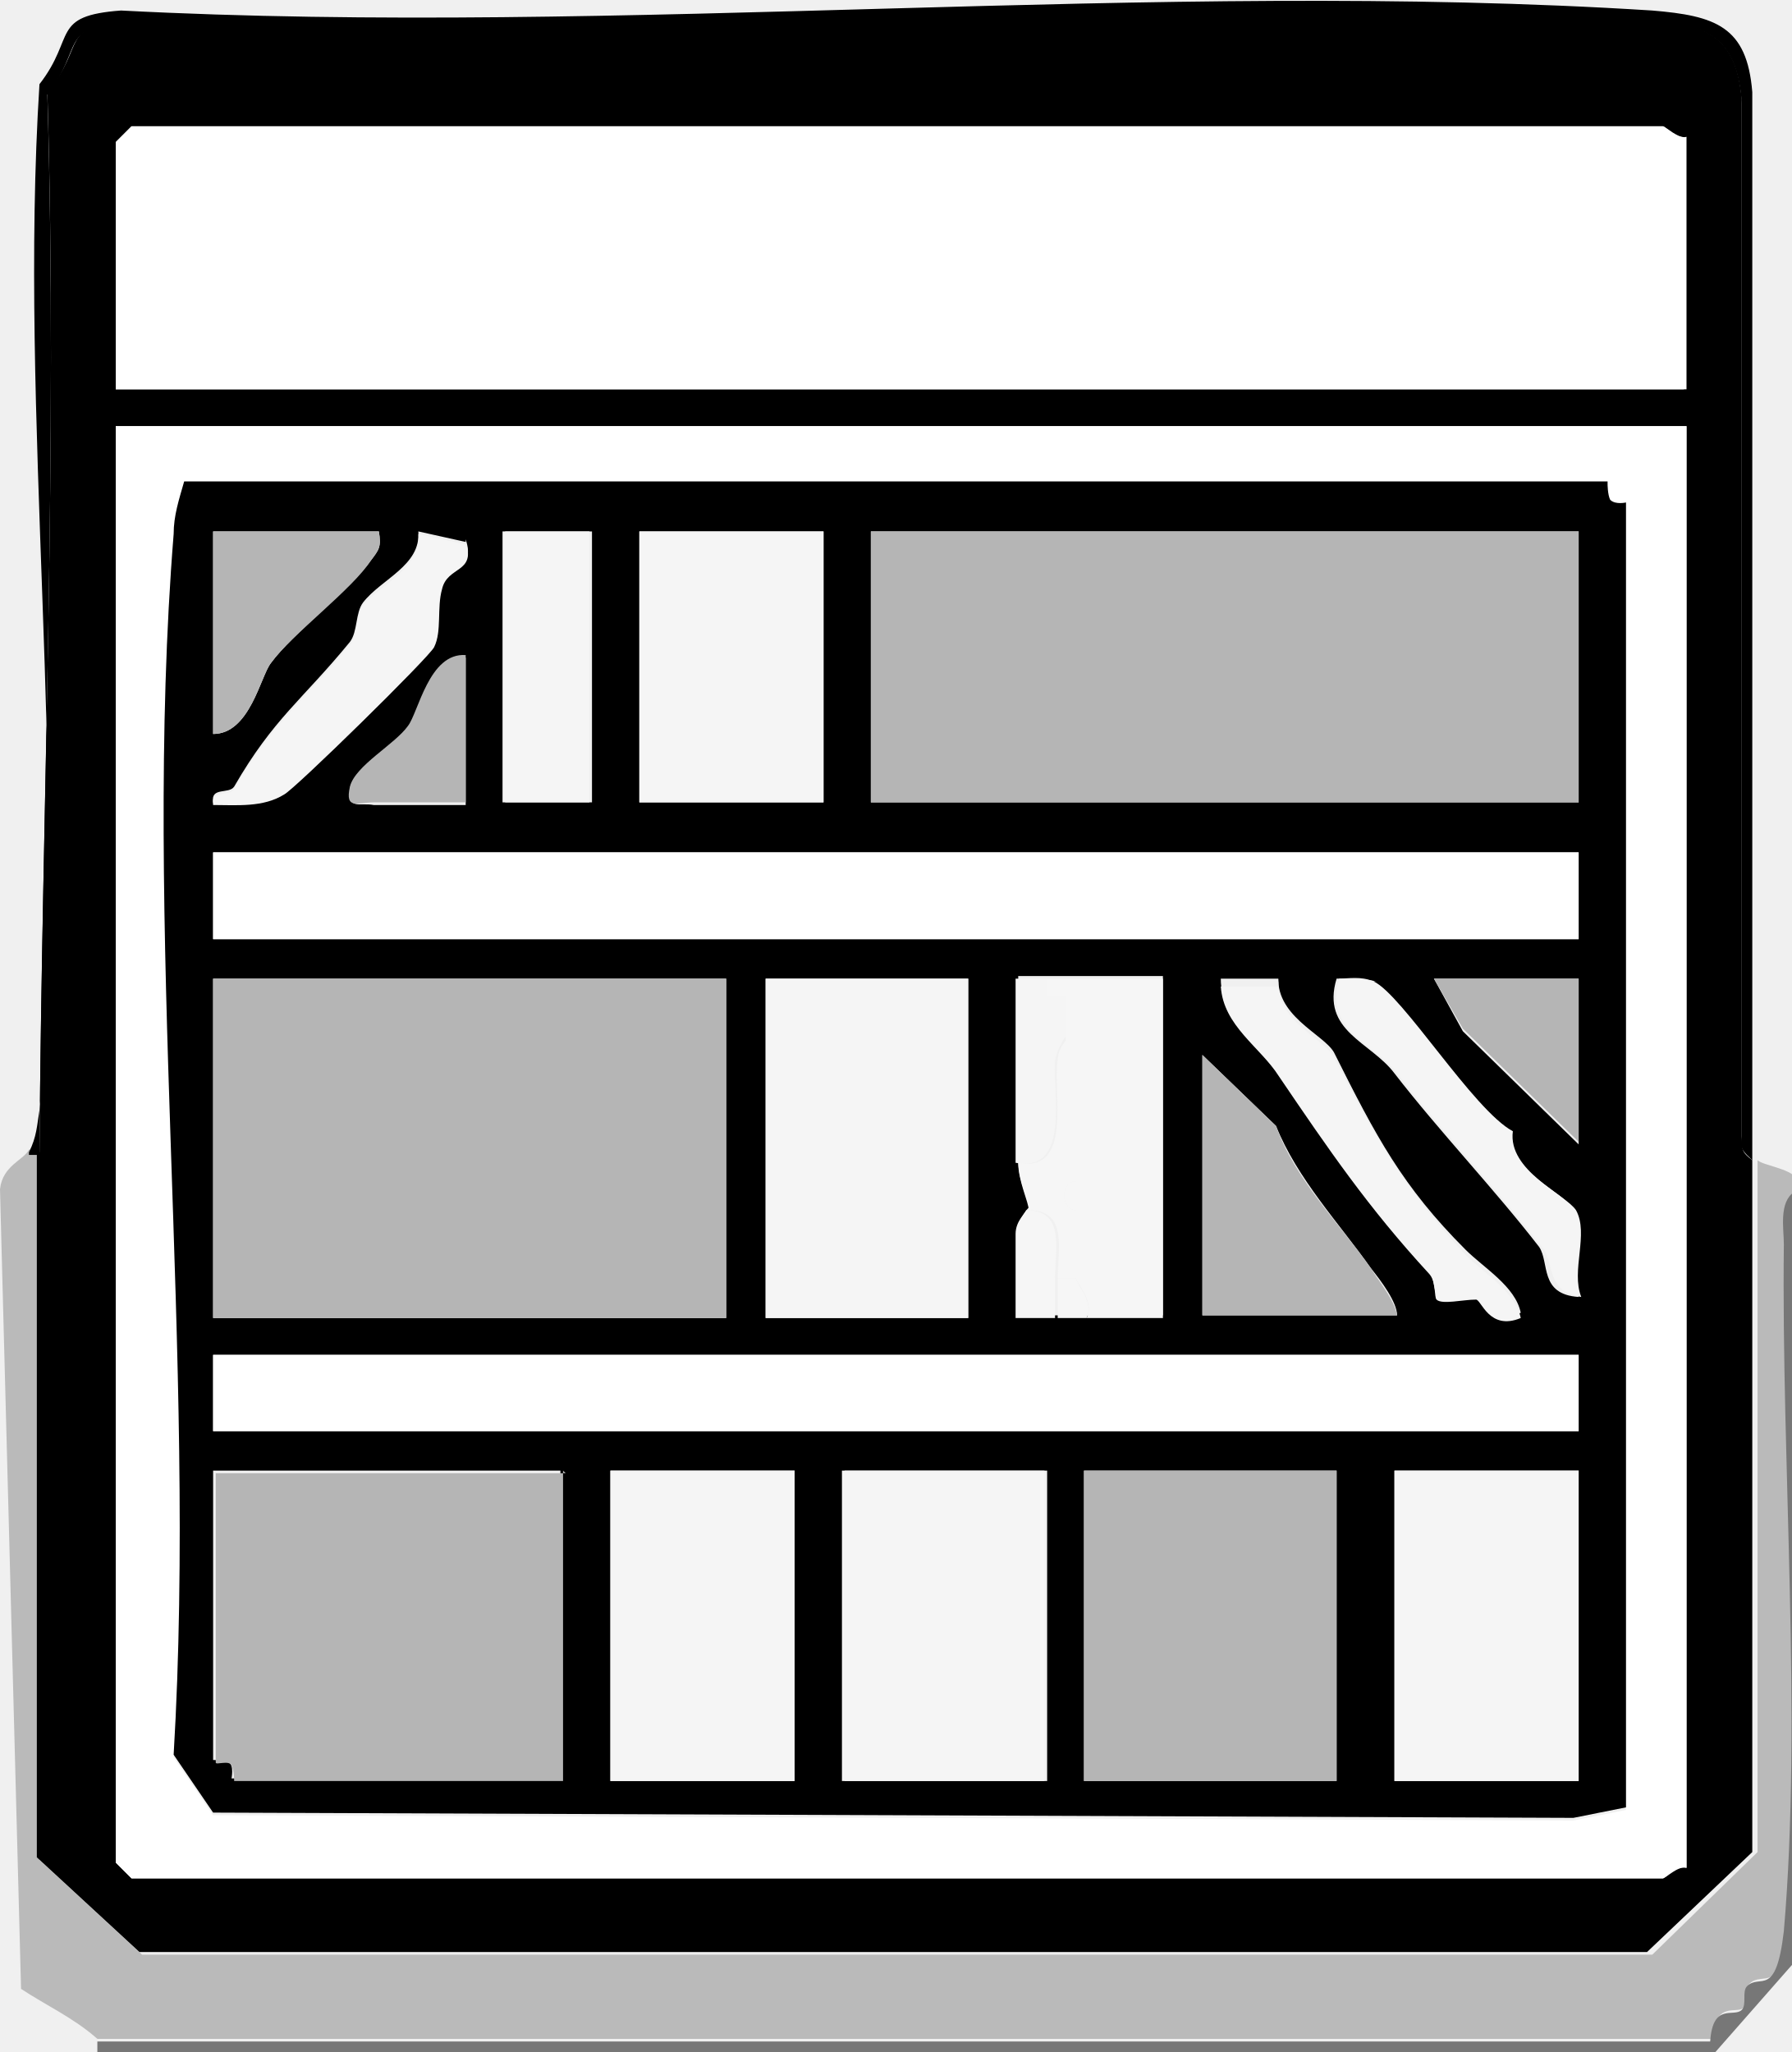
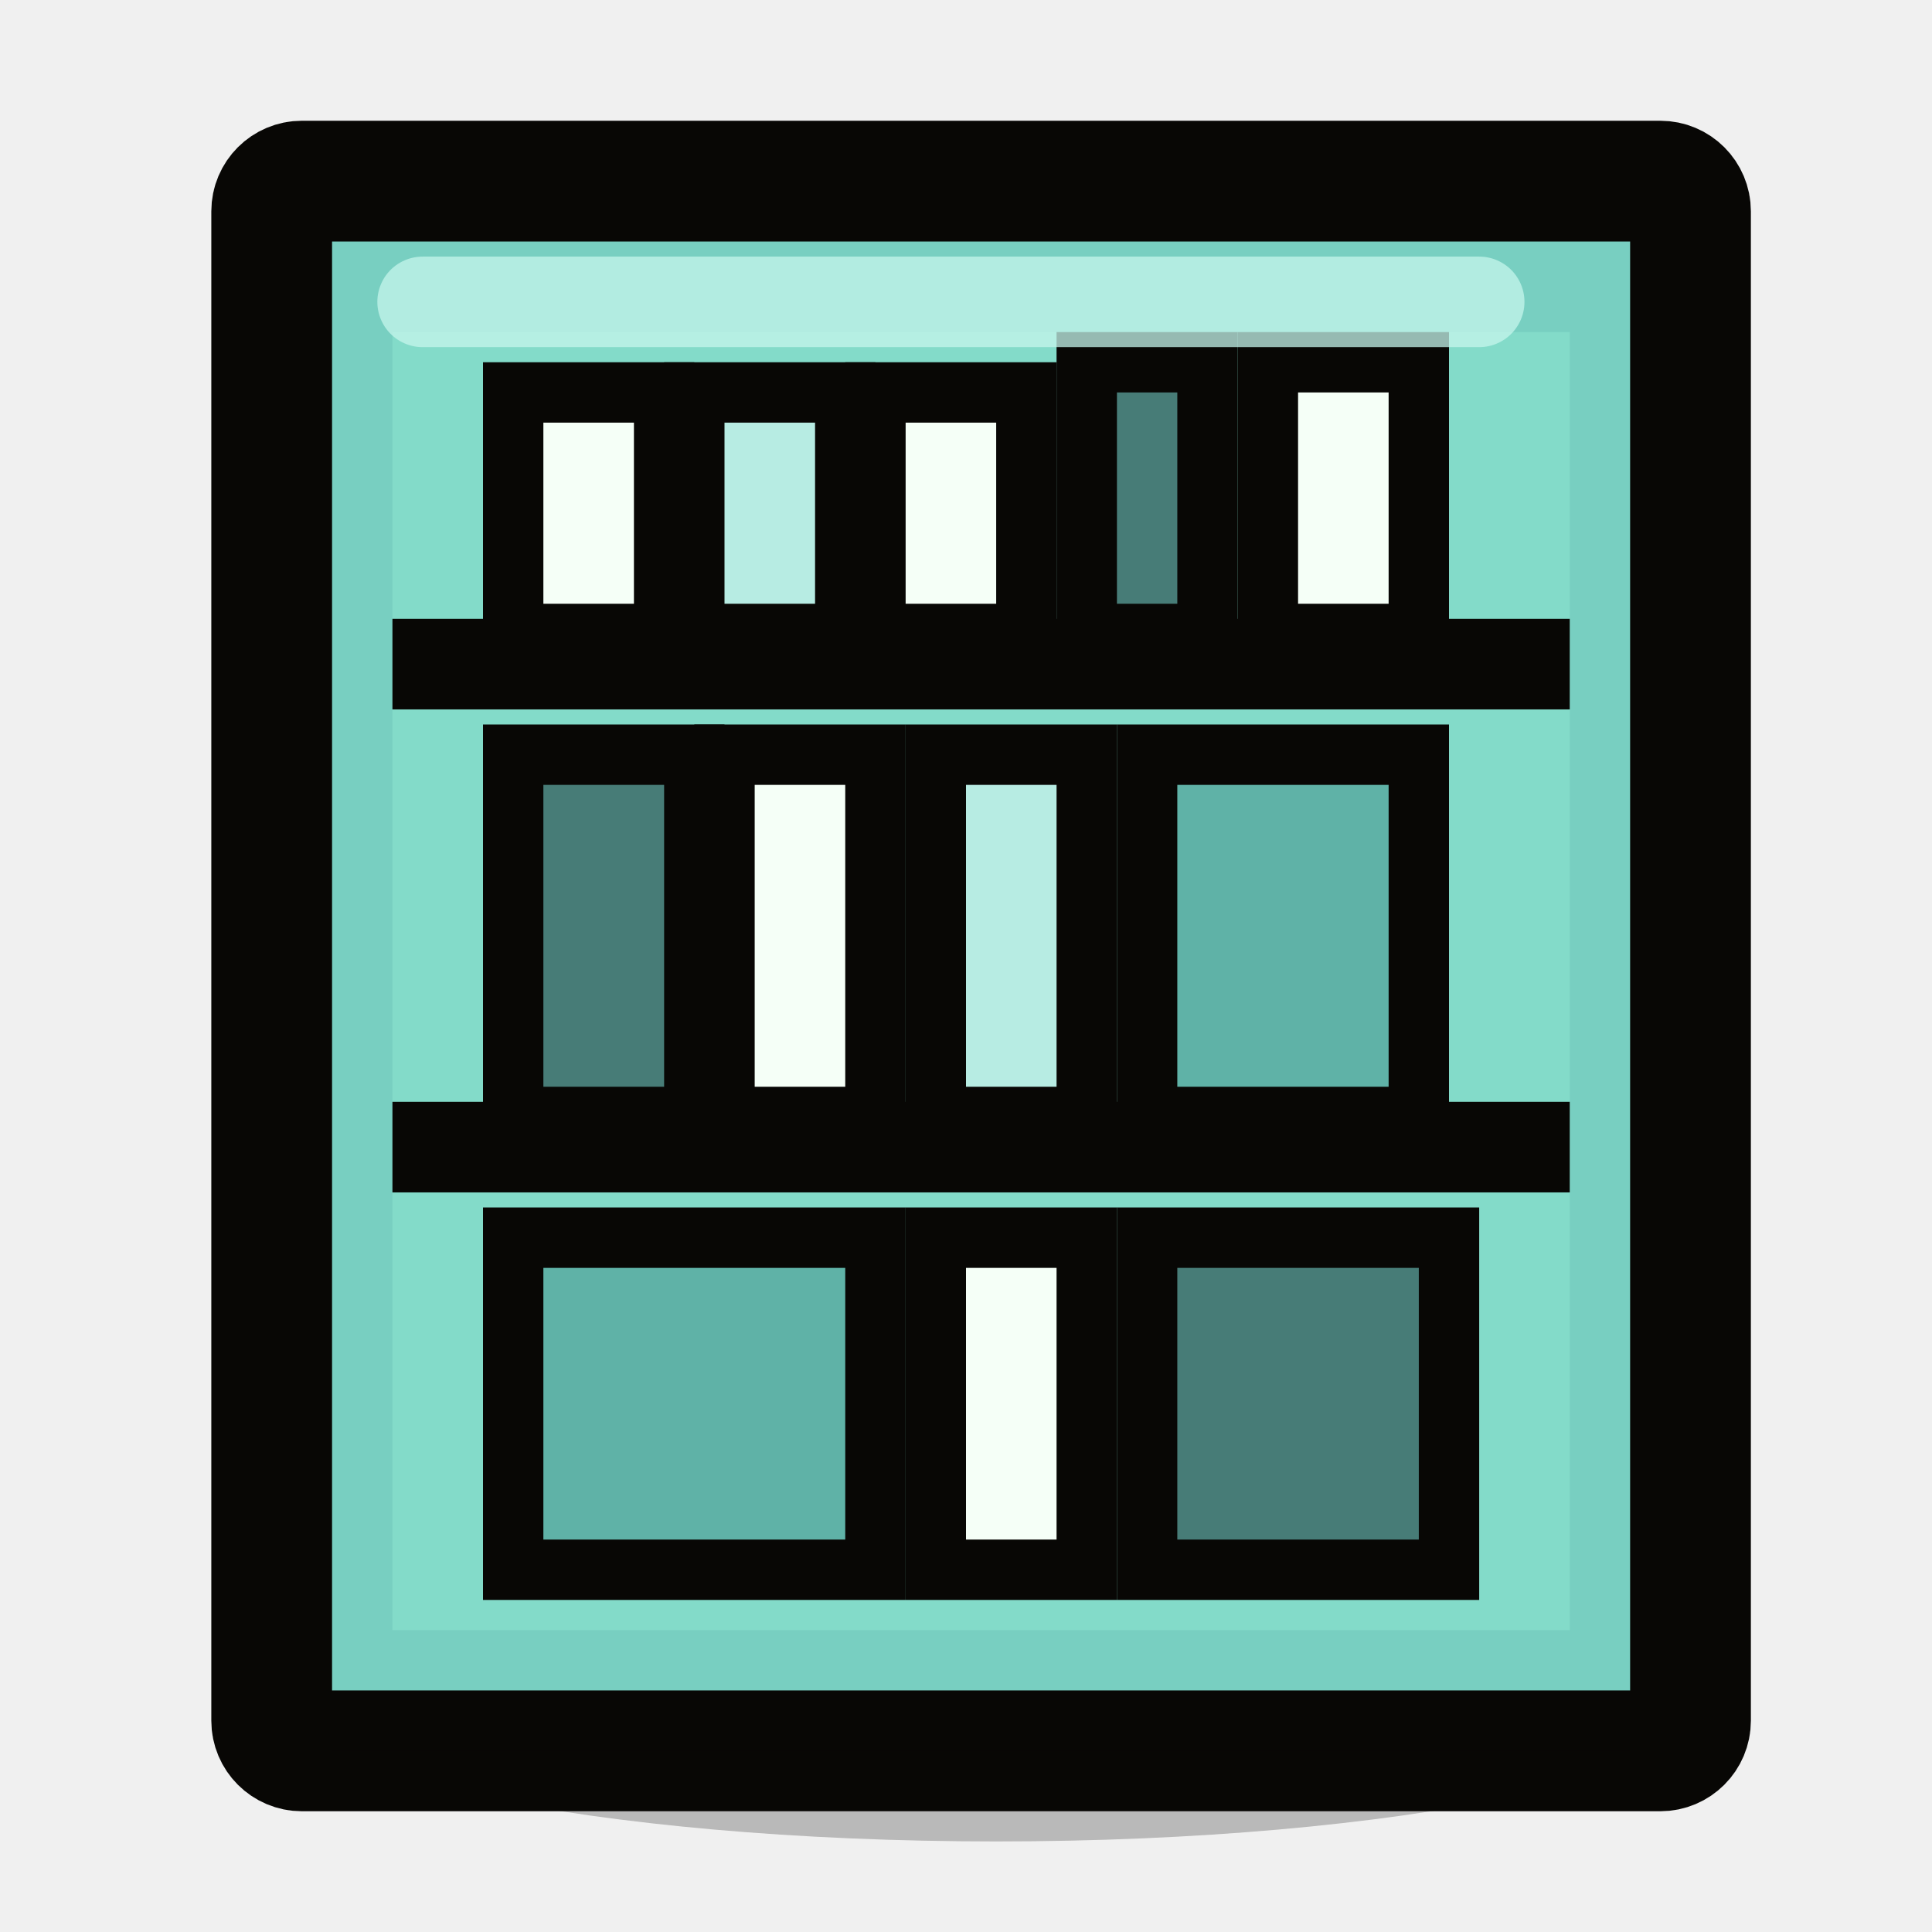
- <svg xmlns="http://www.w3.org/2000/svg" id="a" width="68.1" height="78" version="1.1" viewBox="0 0 68.1 78">
-   <path d="M1.5,43.8v26.9l3.9,3.6h57.4l4-3.9v-26.3c.2.2,1.2.3,1.5.7v.4c-.6.4-.4,1.4-.4,2-.1,8.3.7,18,0,26.1-.2,2.6-.9,1.6-1.4,2.1-.2.2,0,.7-.2.9-.3.3-1.1-.3-1.2,1.2H3.7c-.9-.8-2-1.3-2.9-1.9l-.8-30.4c.1-.9.9-1.1,1.1-1.5h.4v.1Z" fill="#3d3d3d" opacity=".3" />
-   <path d="M68.1,74.7l-2.9,3.3H3.7v-.4h61.3c.1-1.5.9-.9,1.2-1.2.2-.2,0-.7.2-.9.5-.5,1.1.5,1.4-2.1.7-8.1-.1-17.8,0-26.1,0-.6-.2-1.6.4-2v29.4h-.1Z" fill="#777" />
-   <path d="M1.5,43.8c.1-13.3.7-26.9.3-40.3,1.5-1.8.4-2.5,3.1-2.8C23.7,1.7,43.7-.5,62.4.7c2.4.2,3.6.6,3.8,3.1v39.4c0,.5,0,.6.4.9v26.3l-4,3.8H5.3l-3.9-3.6v-26.9h0l.1.1ZM64.1,5.2c-.4.1-.8-.4-.9-.4H5l-.6.6v9.4h59.6V5.2h.1ZM64.1,16.2H4.4v54.6l.6.6h58.2c.1,0,.6-.5.9-.4V16.2h0Z" />
-   <path d="M1.1,43.8c.3-.6.3-1,.4-1.6C2.6,29.8.7,15.8,1.5,3.2,2.9,1.4,1.9.6,4.6.4,23.7,1.4,43.9-.8,62.8.4c2.4.2,3.6.6,3.8,3.1v40.6c-.3-.3-.5-.4-.4-.9V3.9c-.2-2.6-1.4-3-3.8-3.1C43.7-.4,23.7,1.8,4.9.8c-2.7.2-1.7,1-3.1,2.8.4,13.4-.2,27-.3,40.3h-.4v-.1Z" />
-   <path d="M64.1,5.2v9.6H4.4V5.4l.6-.6h58.2c.1,0,.6.5.9.4h0Z" fill="#fff" />
-   <path d="M64.1,16.2v54.8c-.4-.1-.8.4-.9.4H5l-.6-.6V16.2h59.7ZM61.1,18.4H7c-.2.7-.3,1.3-.4,2-1.2,14.9.9,31.3,0,46.4l1.5,2.2,51.7.2,2-.4V19.1s-.4,0-.6-.1c-.2-.2-.1-.6-.1-.6h0Z" fill="#fff" />
-   <path d="M61.1,18.4s0,.4.1.6c.2.2.6.1.6.1v49.6l-2,.4-51.7-.2-1.5-2.2c.9-15.1-1.2-31.5,0-46.4,0-.7.2-1.3.4-2h54.1v.1ZM14.4,20.2h-6.3v7.7c1.4,0,1.8-2.2,2.2-2.7.8-1.1,3-2.8,3.8-3.9.3-.4.4-.5.3-1.1h0ZM17.7,20.6l-1.8-.4c.1,1.3-1.4,1.8-2.1,2.7-.3.4-.2,1.1-.5,1.5-1.8,2.2-2.9,2.9-4.4,5.5-.2.3-.9,0-.8.6.9,0,1.9.1,2.7-.4.3-.2,5.5-5.3,5.7-5.6.3-.5,0-1.4.3-2.2.2-.8,1.3-.6.9-1.8h0v.1ZM22.5,20.2h-3.3v10.3h3.3v-10.3ZM31.3,20.2h-7v10.3h7v-10.3ZM60,20.2h-26.9v10.3h26.9v-10.3ZM17.7,25c-1.4,0-1.8,2.2-2.2,2.7-.5.6-2.1,1.5-2.2,2.3s.4.5.9.6h3.5v-5.5h0v-.1ZM60,32.4H8.1v3.3h51.9v-3.3ZM27.6,37.2H8.1v12.9h19.5v-12.9h0ZM36.8,37.2h-7.7v12.9h7.7s0-12.9,0-12.9ZM38.7,44.1c0,.8.4,1.5.4,1.8,0,0-.4.4-.4.9v3.2h5.5v-12.9h-5.5v7h0ZM48.6,37.2h-2.2c0,1.6,1.5,2.5,2.2,3.5,1.9,2.8,3.4,5,5.7,7.5.2.3.2.9.3,1,.2.2,1.1,0,1.5,0,.2,0,.5,1.3,1.7.7-.2-1-1.4-1.7-2.1-2.4-2.4-2.4-3.4-4.3-5-7.5-.4-.7-2.3-1.4-2.1-3h0v.2ZM52.2,37.3c-.5-.2-.9-.1-1.4-.1-.6,2,1.3,2.4,2.2,3.6,1.7,2.2,3.8,4.4,5.5,6.6.4.6,0,1.8,1.5,1.9-.4-1,.3-2.4-.2-3.3-.3-.7-2.6-1.5-2.4-3-1.5-.8-4.1-5.2-5.3-5.7h.1ZM60,37.2h-5.5l1.1,2,4.4,4.3v-6.2h0v-.1ZM45.7,40.1v9.9h7.4c0-.5-.6-1.3-1-1.8-1.2-1.7-2.8-3.4-3.6-5.4l-2.8-2.7h0ZM60,51.5H8.1v2.9h51.9v-2.9ZM21.4,55.9h-13.3v11s.4,0,.6.1.1.6.1.6h12.5v-11.8l.1.1ZM30.2,55.9h-7v11.8h7v-11.8ZM39.8,55.9h-7.7v11.8h7.7v-11.8ZM50.8,55.9h-9.6v11.8h9.6s0-11.8,0-11.8ZM60,55.9h-7v11.8h7v-11.8Z" />
-   <rect x="33.1" y="20.2" width="26.9" height="10.3" fill="#b5b5b5" />
-   <rect x="8.1" y="37.2" width="19.5" height="12.9" fill="#b5b5b5" />
-   <rect x="8.1" y="32.4" width="51.9" height="3.3" fill="#fff" />
-   <path d="M21.4,55.9v11.8h-12.5s0-.4-.1-.6-.6,0-.6-.1v-11h13.3l-.1-.1Z" fill="#b5b5b5" />
-   <rect x="8.1" y="51.5" width="51.9" height="2.9" fill="#fff" />
-   <rect x="41.2" y="55.9" width="9.6" height="11.8" fill="#b5b5b5" />
-   <rect x="29.1" y="37.2" width="7.7" height="12.9" fill="#f5f5f5" />
-   <rect x="32" y="55.9" width="7.7" height="11.8" fill="#f5f5f5" />
-   <rect x="23.2" y="55.9" width="7" height="11.8" fill="#f5f5f5" />
-   <rect x="53" y="55.9" width="7" height="11.8" fill="#f5f5f5" />
-   <rect x="24.3" y="20.2" width="7" height="10.3" fill="#f5f5f5" />
-   <path d="M40.5,37.2h3.7v12.9h-2.9c.3-.6-.3-1.2-.4-1.5v-3.7l-.4-5.5v-1.5s0-.7,0-.7Z" fill="#f6f6f6" />
-   <path d="M45.7,40.1l2.8,2.7c.7,2,2.4,3.7,3.6,5.4.3.5.9,1.2,1,1.8h-7.4v-9.9h0Z" fill="#b5b5b5" />
-   <rect x="19.1" y="20.2" width="3.3" height="10.3" fill="#f5f5f5" />
-   <path d="M48.6,37.2c-.2,1.6,1.8,2.3,2.1,3,1.6,3.1,2.7,5,5,7.5.7.7,1.9,1.4,2.1,2.4-1.2.5-1.5-.7-1.7-.7-.5,0-1.3.2-1.5,0-.1-.1,0-.7-.3-1-2.3-2.5-3.8-4.7-5.7-7.5-.7-1.1-2.1-1.9-2.2-3.4h2.2v-.3Z" fill="#f5f5f5" />
-   <path d="M17.7,20.6c.4,1.2-.7.9-.9,1.8-.2.7,0,1.6-.3,2.2-.2.4-5.3,5.4-5.7,5.6-.8.5-1.8.4-2.7.4-.1-.6.6-.3.8-.6,1.5-2.6,2.7-3.4,4.4-5.5.3-.3.2-1,.5-1.5.7-.8,2.2-1.4,2.1-2.7l1.8.4h0v-.1Z" fill="#f5f5f5" />
-   <path d="M52.2,37.3c1.1.5,3.8,4.9,5.3,5.7-.2,1.5,2,2.4,2.4,3,.5.9-.2,2.3.2,3.3-1.4-.2-1-1.4-1.5-1.9-1.7-2.2-3.8-4.4-5.5-6.6-.9-1.2-2.8-1.6-2.2-3.6.5,0,.9,0,1.4.1h-.1Z" fill="#f5f5f5" />
-   <path d="M14.4,20.2c.1.6,0,.7-.3,1.1-.7,1.1-3,2.8-3.8,3.9-.4.5-.8,2.7-2.2,2.7v-7.7h6.3Z" fill="#b5b5b5" />
-   <polygon points="60 37.2 60 43.4 55.6 39.1 54.5 37.2 60 37.2" fill="#b5b5b5" />
-   <path d="M17.7,25v5.5h-3.5c-.6,0-1.1.3-.9-.6.2-.8,1.7-1.6,2.2-2.3.4-.5.8-2.8,2.2-2.7h0v.1Z" fill="#b5b5b5" />
-   <path d="M39.8,37.2v.7h.7v1.5s-.3.4-.4.9c-.1,1.2.6,4.3-1.5,3.9v-7h1.2Z" fill="#f5f5f5" />
-   <path d="M40.9,44.9c-.6,0-.6,1.1,0,1.1v2.6h-.7c0-1.1.4-2.6-1.1-2.6,0-.3-.4-1.1-.4-1.8,2.1.4,1.3-2.7,1.5-3.9,0-.5.4-.8.4-.9l.4,5.5h-.1Z" fill="#f6f6f6" />
-   <path d="M40.1,48.6v1.5h-1.5v-3.2c0-.5.4-.8.4-.9,1.5,0,1.1,1.5,1.1,2.6h0Z" fill="#f6f6f6" />
-   <path d="M40.9,48.6c0,.2.7.9.4,1.5h-1.1v-1.5s.7,0,.7,0Z" fill="#f6f6f6" />
-   <path d="M40.5,37.2v.7h-.7v-.7h.7Z" fill="#f6f6f6" />
-   <path d="M40.9,46c-.6,0-.6-1.1,0-1.1v1.1Z" fill="#f6f6f6" />
+ <svg xmlns="http://www.w3.org/2000/svg" viewBox="0 0 64 64">
+   <ellipse cx="33" cy="56" rx="24" ry="5" fill="#090807" opacity=".24" />
+   <rect x="9" y="6" width="47" height="52" rx="1" fill="#78cfc1" stroke="#080705" stroke-width="4" />
+   <rect x="13" y="11" width="39" height="43" fill="#83dbc9" />
+   <path d="M13 22h39M13 38h39" stroke="#080705" stroke-width="3" />
+   <rect x="17" y="13" width="5" height="8" fill="#f5fff7" stroke="#080705" stroke-width="2" />
+   <rect x="23" y="13" width="5" height="8" fill="#b7ece3" stroke="#080705" stroke-width="2" />
+   <rect x="29" y="13" width="5" height="8" fill="#f5fff7" stroke="#080705" stroke-width="2" />
+   <rect x="36" y="12" width="4" height="9" fill="#477c77" stroke="#080705" stroke-width="2" />
+   <rect x="42" y="12" width="5" height="9" fill="#f5fff7" stroke="#080705" stroke-width="2" />
+   <rect x="17" y="25" width="6" height="12" fill="#477c77" stroke="#080705" stroke-width="2" />
+   <rect x="24" y="25" width="5" height="12" fill="#f5fff7" stroke="#080705" stroke-width="2" />
+   <rect x="31" y="25" width="5" height="12" fill="#b7ece3" stroke="#080705" stroke-width="2" />
+   <rect x="38" y="25" width="9" height="12" fill="#5fb2a7" stroke="#080705" stroke-width="2" />
+   <rect x="17" y="41" width="12" height="11" fill="#5fb2a7" stroke="#080705" stroke-width="2" />
+   <rect x="31" y="41" width="5" height="11" fill="#f5fff7" stroke="#080705" stroke-width="2" />
+   <rect x="38" y="41" width="10" height="11" fill="#477c77" stroke="#080705" stroke-width="2" />
+   <path d="M14 10h35" stroke="#c5f5ec" stroke-width="3" stroke-linecap="round" opacity=".75" />
+   <path d="M11 57h43" stroke="#080705" stroke-width="2" opacity=".35" />
</svg>
